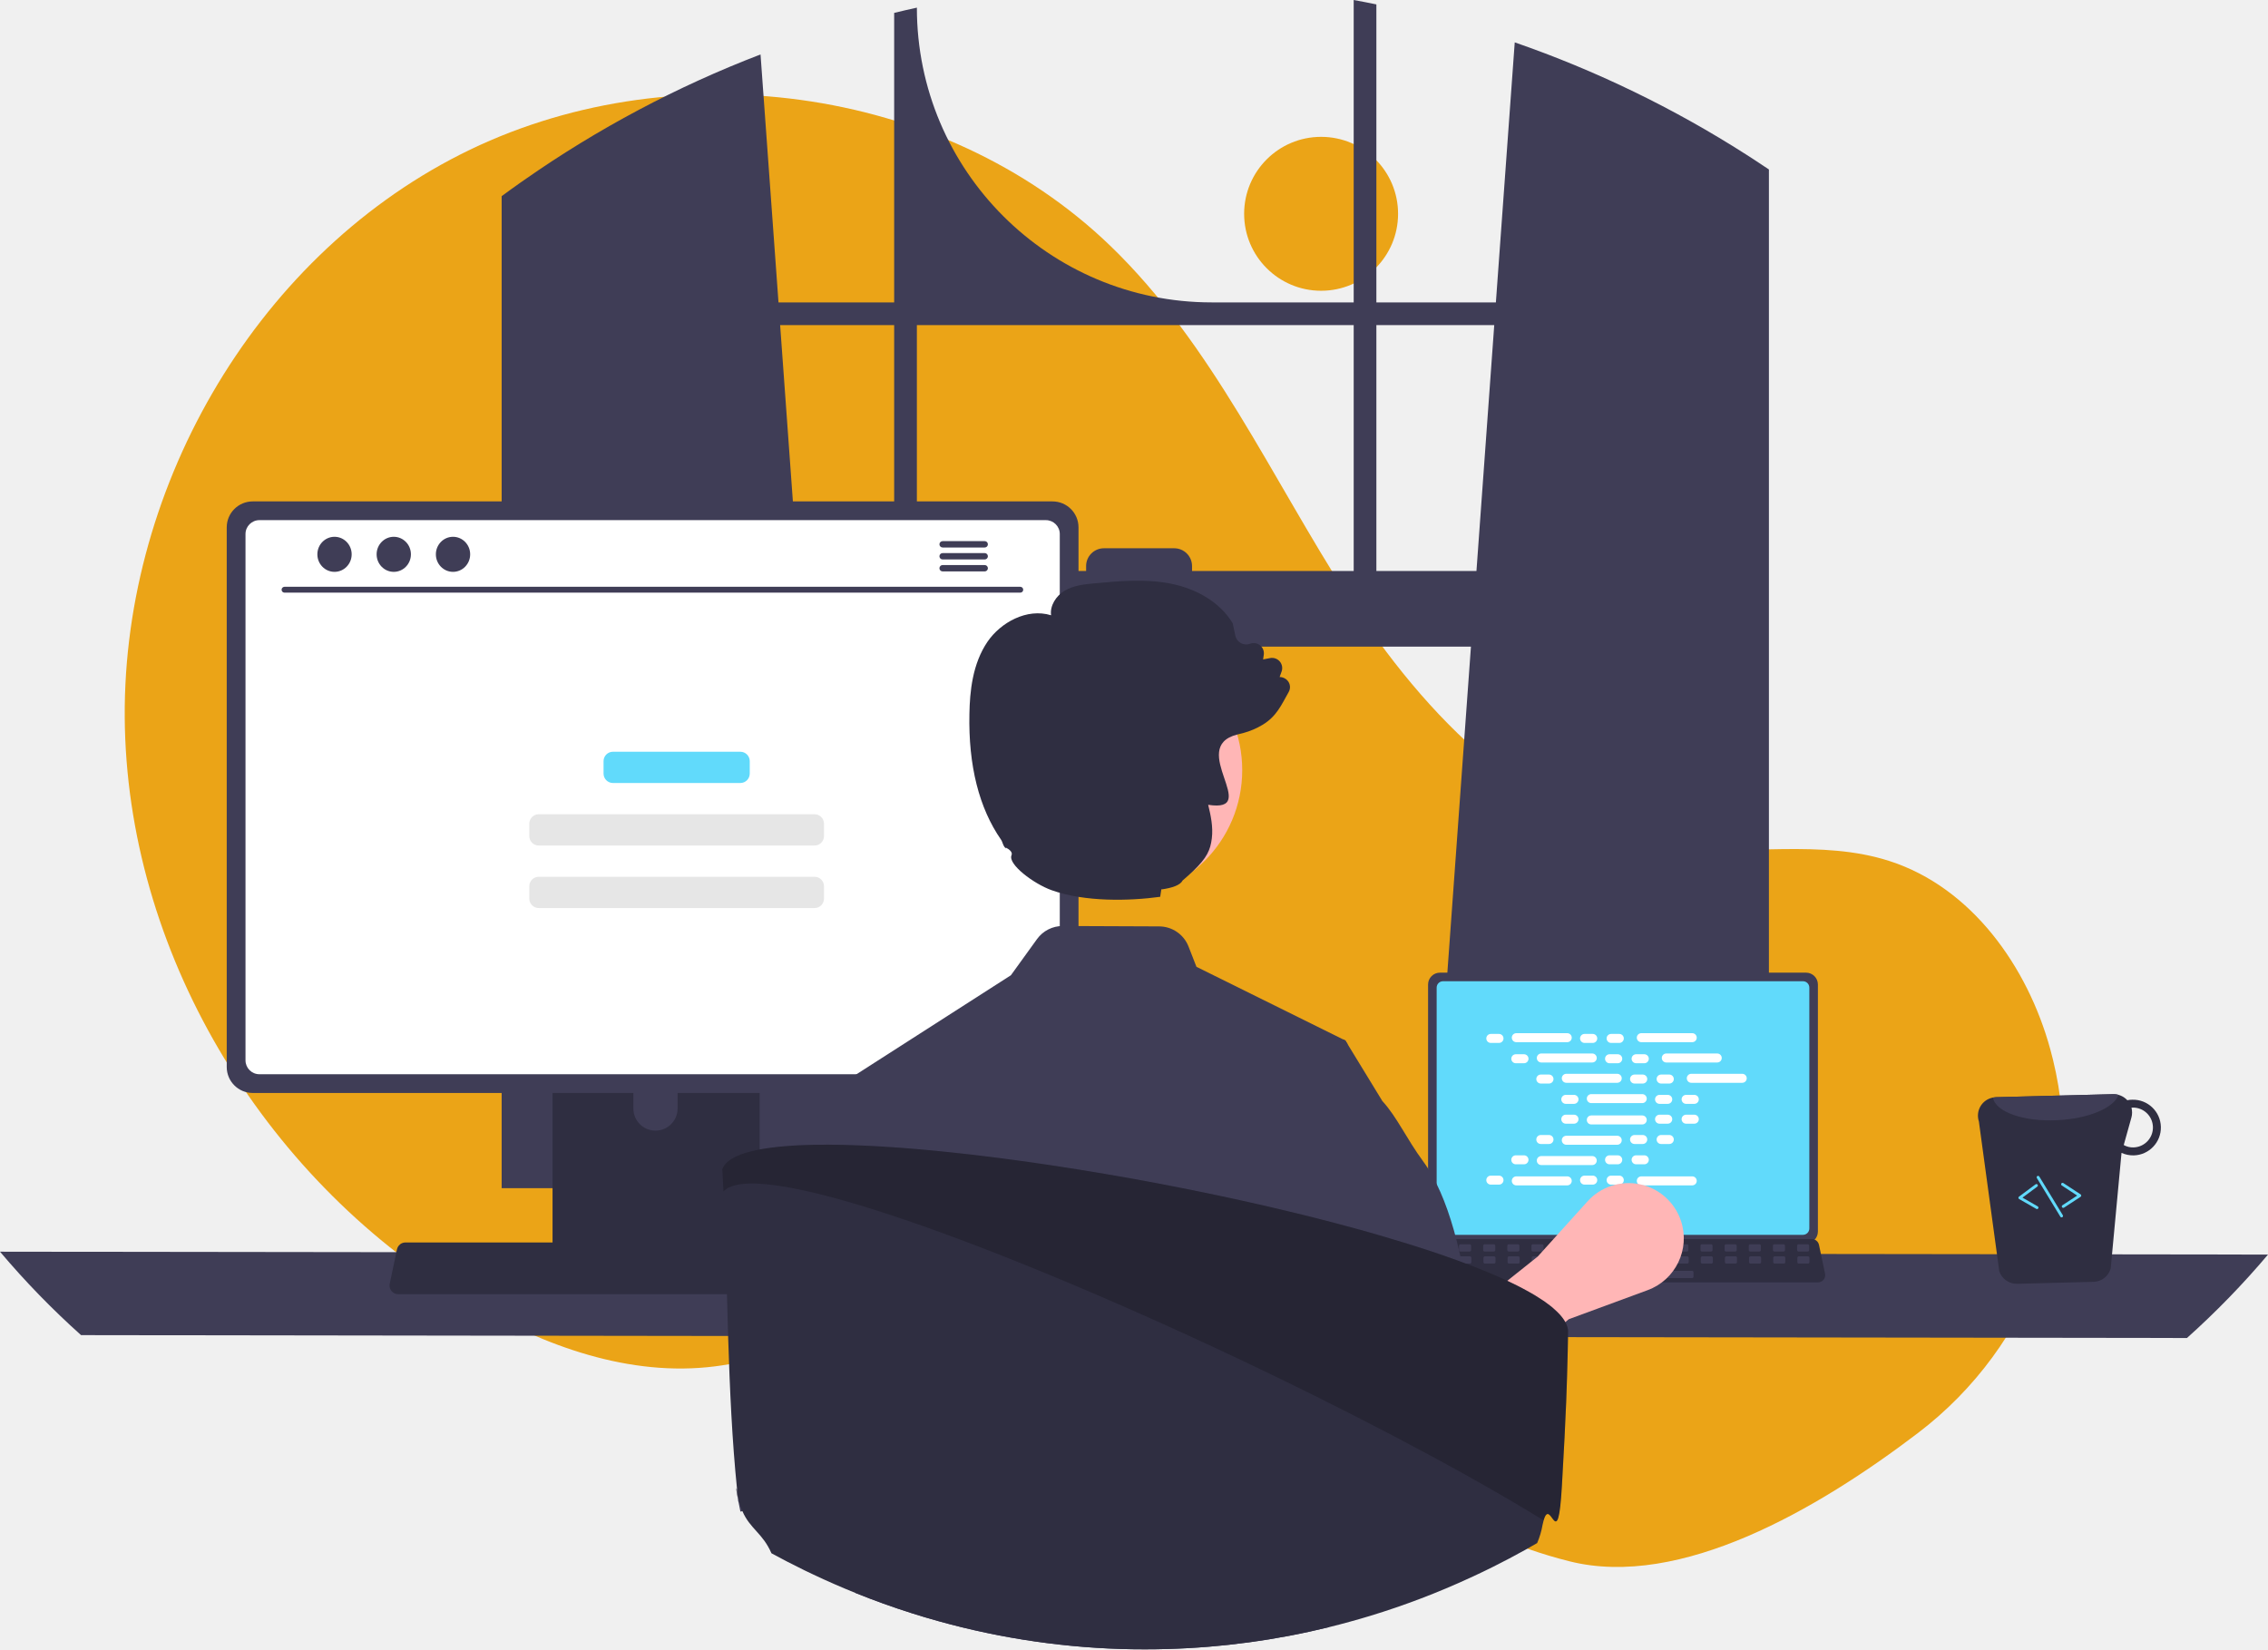
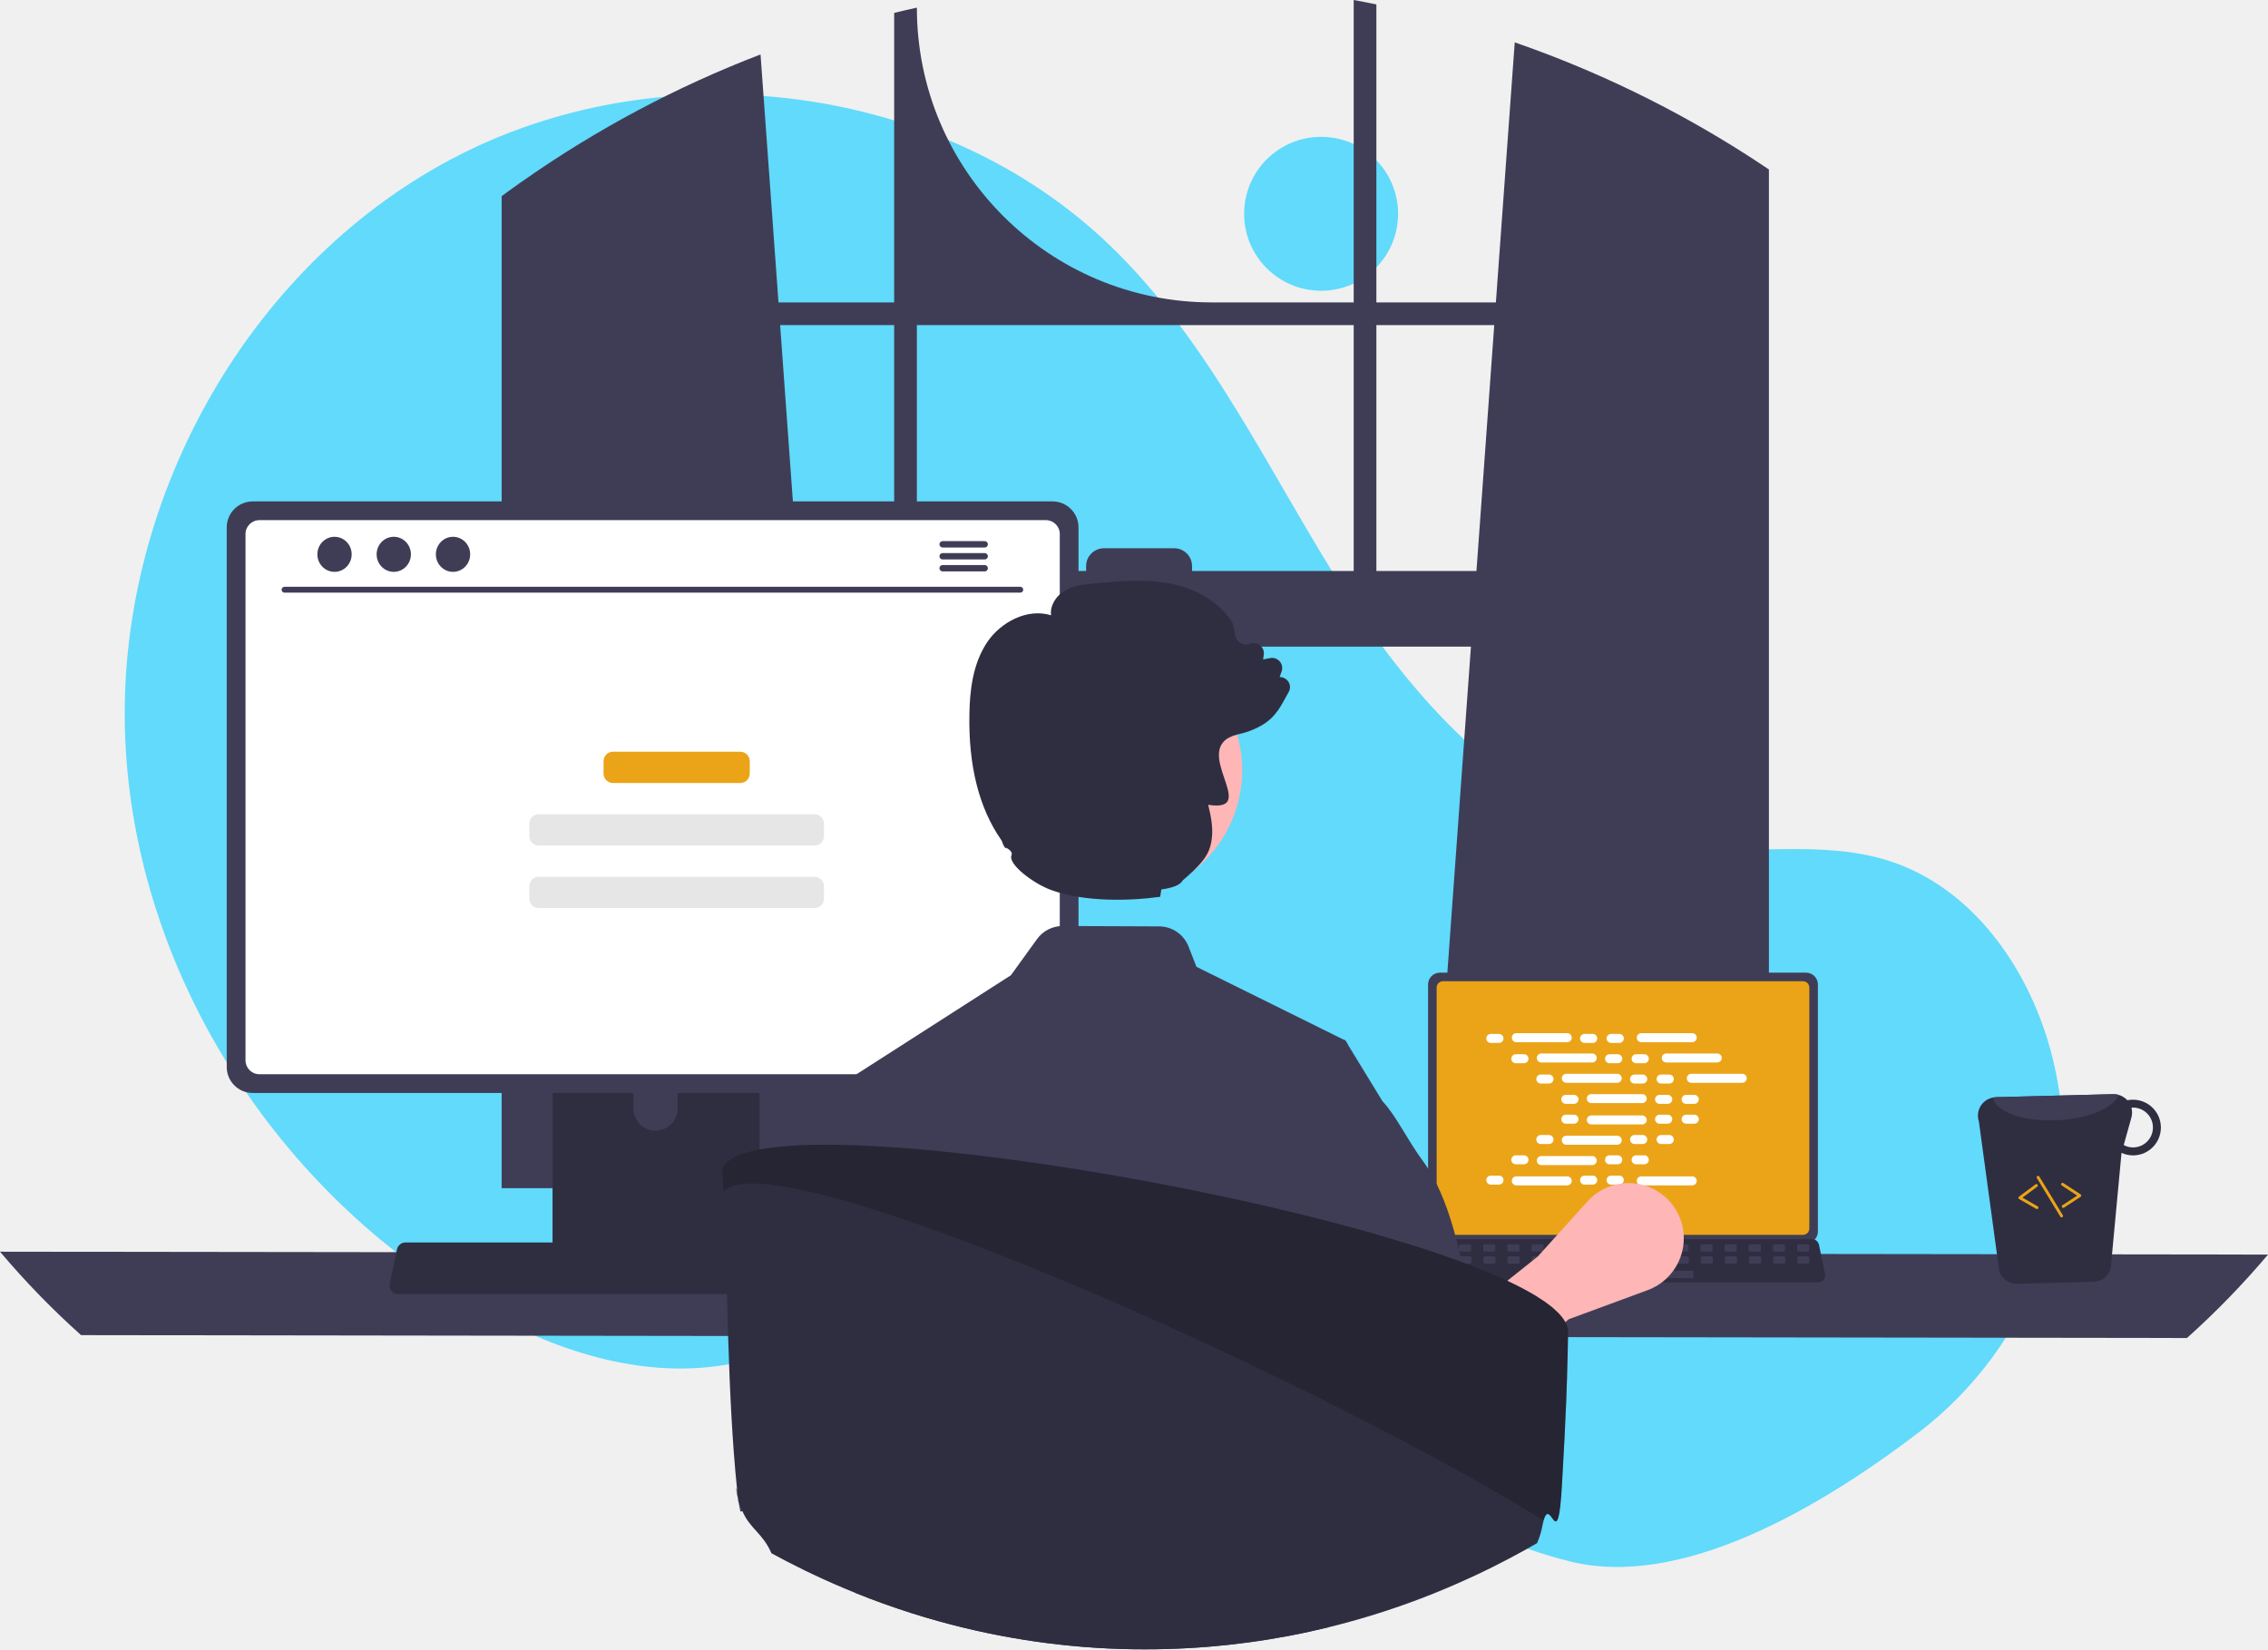
<svg xmlns="http://www.w3.org/2000/svg" data-name="Layer 1" width="786.82" height="572.258" viewBox="0 0 786.82 572.258">
-   <circle cx="458.321" cy="74.182" r="26.701" fill="#eba417" />
-   <path d="M872.038,661.023c39.688-30.229,58.644-81.025,46.776-129.482q-.442-1.806-.934-3.604c-7.867-28.763-27.332-56.101-55.7-65.291-23.82-7.717-49.82-1.783-74.669-4.851-48.781-6.024-86.601-45.494-113.211-86.819-26.611-41.325-47.062-87.583-82.422-121.724-58.285-56.275-153.362-68.391-225.627-31.76C293.987,254.121,247.955,335.391,249.918,416.386c1.963,80.995,50.046,158.432,119.875,199.517,25.652,15.093,55.321,25.785,84.848,22.044,25.62-3.246,48.899-17.013,74.399-21.1,40.091-6.426,79.927,11.701,114.603,32.824,34.676,21.123,68.17,46.16,107.574,55.952C789.478,715.131,836.881,687.801,872.038,661.023Z" transform="translate(-206.59 -163.8711)" fill="#eba417" />
+   <circle cx="458.321" cy="74.182" r="26.701" fill="#61dafb" />
+   <path d="M872.038,661.023c39.688-30.229,58.644-81.025,46.776-129.482q-.442-1.806-.934-3.604c-7.867-28.763-27.332-56.101-55.7-65.291-23.82-7.717-49.82-1.783-74.669-4.851-48.781-6.024-86.601-45.494-113.211-86.819-26.611-41.325-47.062-87.583-82.422-121.724-58.285-56.275-153.362-68.391-225.627-31.76C293.987,254.121,247.955,335.391,249.918,416.386c1.963,80.995,50.046,158.432,119.875,199.517,25.652,15.093,55.321,25.785,84.848,22.044,25.62-3.246,48.899-17.013,74.399-21.1,40.091-6.426,79.927,11.701,114.603,32.824,34.676,21.123,68.17,46.16,107.574,55.952C789.478,715.131,836.881,687.801,872.038,661.023Z" transform="translate(-206.59 -163.8711)" fill="#61dafb" />
  <path d="M815.016,219.191c-.87-.58-1.75-1.13-2.62-1.69a380.24,380.24,0,0,0-80.31-38.93l-6.54,90.22h-41.46v-103.39c-2.61-.54-5.24-1.05-7.87-1.53v104.92H626.946A102.27,102.27,0,0,1,524.676,166.521v-0c-2.64.57-5.26,1.18-7.88,1.83v100.44h-40.13l-6.23-86.03a380.858,380.858,0,0,0-81.94,43.53c-.44.3-.88.61-1.31.91-2.21,1.55-4.39,3.13-6.56,4.73v344.19h118.27l-2.09-28.95-11.5-158.95h231.59l-11.5,158.95-2.09,28.95h116.96v-353.45Q817.656,220.901,815.016,219.191Zm-298.22,142.78h-33.39l-6.17-85.3h39.56Zm159.42,0h-56.08v-1.69a6.18,6.18,0,0,0-6.19-6.18h-24.38a6.178,6.178,0,0,0-6.18,6.18v1.69h-58.71v-85.3h151.54Zm7.87,0v-85.3h40.89l-6.17,85.3Z" transform="translate(-206.59 -163.8711)" fill="#3f3d56" />
  <path d="M206.59,598.162a289.003,289.003,0,0,0,28.12,28.95l730.58,1a289.003,289.003,0,0,0,28.12-28.95Z" transform="translate(-206.59 -163.8711)" fill="#3f3d56" />
  <path d="M702.02,505.462v85.704a4.122,4.122,0,0,0,4.119,4.119H833.143a4.122,4.122,0,0,0,4.119-4.119v-85.704a4.124,4.124,0,0,0-4.119-4.115H706.139A4.124,4.124,0,0,0,702.02,505.462Z" transform="translate(-206.59 -163.8711)" fill="#3f3d56" />
-   <path d="M704.999,506.529V590.109a2.205,2.205,0,0,0,2.201,2.201H832.086a2.205,2.205,0,0,0,2.201-2.201V506.529a2.206,2.206,0,0,0-2.201-2.206H707.201A2.206,2.206,0,0,0,704.999,506.529Z" transform="translate(-206.59 -163.8711)" fill="#61dafb" />
+   <path d="M704.999,506.529V590.109a2.205,2.205,0,0,0,2.201,2.201H832.086a2.205,2.205,0,0,0,2.201-2.201V506.529a2.206,2.206,0,0,0-2.201-2.206H707.201A2.206,2.206,0,0,0,704.999,506.529Z" transform="translate(-206.59 -163.8711)" fill="#eba417" />
  <path d="M699.364,607.881a2.47,2.47,0,0,0,1.943.93H837.299a2.502,2.502,0,0,0,2.446-3.016l-2.111-10.027a2.507,2.507,0,0,0-1.558-1.818,2.425,2.425,0,0,0-.888-.168H703.41a2.424,2.424,0,0,0-.888.168,2.507,2.507,0,0,0-1.558,1.818l-2.111,10.027A2.501,2.501,0,0,0,699.364,607.881Z" transform="translate(-206.59 -163.8711)" fill="#2f2e41" />
  <rect x="830.034" y="595.588" width="4.188" height="2.513" rx="0.488" transform="translate(1457.666 1029.819) rotate(-180)" fill="#3f3d56" />
  <rect x="821.657" y="595.588" width="4.188" height="2.513" rx="0.488" transform="translate(1440.912 1029.819) rotate(-180)" fill="#3f3d56" />
  <rect x="813.28" y="595.588" width="4.188" height="2.513" rx="0.488" transform="translate(1424.158 1029.819) rotate(-180)" fill="#3f3d56" />
  <rect x="804.903" y="595.588" width="4.188" height="2.513" rx="0.488" transform="translate(1407.404 1029.819) rotate(-180)" fill="#3f3d56" />
  <rect x="796.526" y="595.588" width="4.188" height="2.513" rx="0.488" transform="translate(1390.65 1029.819) rotate(-180)" fill="#3f3d56" />
  <rect x="788.149" y="595.588" width="4.188" height="2.513" rx="0.488" transform="translate(1373.896 1029.819) rotate(-180)" fill="#3f3d56" />
  <rect x="779.772" y="595.588" width="4.188" height="2.513" rx="0.488" transform="translate(1357.142 1029.819) rotate(-180)" fill="#3f3d56" />
  <rect x="771.395" y="595.588" width="4.188" height="2.513" rx="0.488" transform="translate(1340.388 1029.819) rotate(-180)" fill="#3f3d56" />
  <rect x="763.018" y="595.588" width="4.188" height="2.513" rx="0.488" transform="translate(1323.634 1029.819) rotate(-180)" fill="#3f3d56" />
  <rect x="754.641" y="595.588" width="4.188" height="2.513" rx="0.488" transform="translate(1306.88 1029.819) rotate(-180)" fill="#3f3d56" />
  <rect x="746.264" y="595.588" width="4.188" height="2.513" rx="0.488" transform="translate(1290.126 1029.819) rotate(-180)" fill="#3f3d56" />
  <rect x="737.887" y="595.588" width="4.188" height="2.513" rx="0.488" transform="translate(1273.372 1029.819) rotate(-180)" fill="#3f3d56" />
  <rect x="729.51" y="595.588" width="4.188" height="2.513" rx="0.488" transform="translate(1256.618 1029.819) rotate(-180)" fill="#3f3d56" />
  <rect x="721.133" y="595.588" width="4.188" height="2.513" rx="0.488" transform="translate(1239.865 1029.819) rotate(-180)" fill="#3f3d56" />
  <rect x="712.756" y="595.588" width="4.188" height="2.513" rx="0.488" transform="translate(1223.111 1029.819) rotate(-180)" fill="#3f3d56" />
  <rect x="704.379" y="595.588" width="4.188" height="2.513" rx="0.488" transform="translate(1206.357 1029.819) rotate(-180)" fill="#3f3d56" />
  <rect x="830.133" y="599.777" width="4.188" height="2.513" rx="0.488" transform="translate(1457.864 1038.196) rotate(-180)" fill="#3f3d56" />
  <rect x="821.756" y="599.777" width="4.188" height="2.513" rx="0.488" transform="translate(1441.11 1038.196) rotate(-180)" fill="#3f3d56" />
  <rect x="813.379" y="599.777" width="4.188" height="2.513" rx="0.488" transform="translate(1424.356 1038.196) rotate(-180)" fill="#3f3d56" />
  <rect x="805.002" y="599.777" width="4.188" height="2.513" rx="0.488" transform="translate(1407.602 1038.196) rotate(-180)" fill="#3f3d56" />
  <rect x="796.625" y="599.777" width="4.188" height="2.513" rx="0.488" transform="translate(1390.848 1038.196) rotate(-180)" fill="#3f3d56" />
  <rect x="788.248" y="599.777" width="4.188" height="2.513" rx="0.488" transform="translate(1374.094 1038.196) rotate(-180)" fill="#3f3d56" />
  <rect x="779.871" y="599.777" width="4.188" height="2.513" rx="0.488" transform="translate(1357.34 1038.196) rotate(-180)" fill="#3f3d56" />
  <rect x="771.494" y="599.777" width="4.188" height="2.513" rx="0.488" transform="translate(1340.586 1038.196) rotate(-180)" fill="#3f3d56" />
  <rect x="763.117" y="599.777" width="4.188" height="2.513" rx="0.488" transform="translate(1323.832 1038.196) rotate(-180)" fill="#3f3d56" />
  <rect x="754.74" y="599.777" width="4.188" height="2.513" rx="0.488" transform="translate(1307.078 1038.196) rotate(-180)" fill="#3f3d56" />
  <rect x="746.363" y="599.777" width="4.188" height="2.513" rx="0.488" transform="translate(1290.324 1038.196) rotate(-180)" fill="#3f3d56" />
  <rect x="737.986" y="599.777" width="4.188" height="2.513" rx="0.488" transform="translate(1273.57 1038.196) rotate(-180)" fill="#3f3d56" />
  <rect x="729.609" y="599.777" width="4.188" height="2.513" rx="0.488" transform="translate(1256.816 1038.196) rotate(-180)" fill="#3f3d56" />
  <rect x="721.232" y="599.777" width="4.188" height="2.513" rx="0.488" transform="translate(1240.062 1038.196) rotate(-180)" fill="#3f3d56" />
  <rect x="712.855" y="599.777" width="4.188" height="2.513" rx="0.488" transform="translate(1223.309 1038.196) rotate(-180)" fill="#3f3d56" />
  <rect x="704.478" y="599.777" width="4.188" height="2.513" rx="0.488" transform="translate(1206.555 1038.196) rotate(-180)" fill="#3f3d56" />
  <rect x="760.604" y="604.803" width="33.508" height="2.513" rx="0.488" transform="translate(1348.126 1048.248) rotate(-180)" fill="#3f3d56" />
  <rect x="515.631" y="358.737" width="5.966" height="3.122" rx="1.561" fill="#fff" />
  <rect x="548.154" y="358.737" width="5.966" height="3.122" rx="1.561" fill="#fff" />
  <rect x="557.369" y="358.737" width="5.966" height="3.122" rx="1.561" fill="#fff" />
  <rect x="524.477" y="358.477" width="20.796" height="3.122" rx="1.561" fill="#fff" />
  <rect x="567.841" y="358.477" width="20.796" height="3.122" rx="1.561" fill="#fff" />
  <rect x="524.304" y="365.784" width="5.966" height="3.122" rx="1.561" fill="#fff" />
  <rect x="556.827" y="365.784" width="5.966" height="3.122" rx="1.561" fill="#fff" />
  <rect x="566.042" y="365.784" width="5.966" height="3.122" rx="1.561" fill="#fff" />
  <rect x="533.15" y="365.523" width="20.796" height="3.122" rx="1.561" fill="#fff" />
  <rect x="576.514" y="365.523" width="20.796" height="3.122" rx="1.561" fill="#fff" />
  <rect x="532.977" y="372.83" width="5.966" height="3.122" rx="1.561" fill="#fff" />
  <rect x="565.5" y="372.83" width="5.966" height="3.122" rx="1.561" fill="#fff" />
  <rect x="574.715" y="372.83" width="5.966" height="3.122" rx="1.561" fill="#fff" />
  <rect x="541.823" y="372.57" width="20.796" height="3.122" rx="1.561" fill="#fff" />
  <rect x="585.187" y="372.57" width="20.796" height="3.122" rx="1.561" fill="#fff" />
  <rect x="541.649" y="379.877" width="5.966" height="3.122" rx="1.561" fill="#fff" />
  <rect x="574.172" y="379.877" width="5.966" height="3.122" rx="1.561" fill="#fff" />
  <rect x="583.387" y="379.877" width="5.966" height="3.122" rx="1.561" fill="#fff" />
  <rect x="550.496" y="379.617" width="20.796" height="3.122" rx="1.561" fill="#fff" />
  <rect x="548.154" y="407.898" width="5.966" height="3.122" rx="1.561" fill="#fff" />
  <rect x="557.369" y="407.898" width="5.966" height="3.122" rx="1.561" fill="#fff" />
  <rect x="567.841" y="408.158" width="20.796" height="3.122" rx="1.561" fill="#fff" />
  <rect x="515.631" y="407.898" width="5.966" height="3.122" rx="1.561" fill="#fff" />
  <rect x="524.477" y="408.158" width="20.796" height="3.122" rx="1.561" fill="#fff" />
  <rect x="524.304" y="400.851" width="5.966" height="3.122" rx="1.561" fill="#fff" />
  <rect x="556.827" y="400.851" width="5.966" height="3.122" rx="1.561" fill="#fff" />
  <rect x="566.042" y="400.851" width="5.966" height="3.122" rx="1.561" fill="#fff" />
  <rect x="533.15" y="401.111" width="20.796" height="3.122" rx="1.561" fill="#fff" />
  <rect x="532.977" y="393.804" width="5.966" height="3.122" rx="1.561" fill="#fff" />
  <rect x="565.5" y="393.804" width="5.966" height="3.122" rx="1.561" fill="#fff" />
  <rect x="574.715" y="393.804" width="5.966" height="3.122" rx="1.561" fill="#fff" />
  <rect x="541.823" y="394.064" width="20.796" height="3.122" rx="1.561" fill="#fff" />
  <rect x="541.649" y="386.758" width="5.966" height="3.122" rx="1.561" fill="#fff" />
  <rect x="574.172" y="386.758" width="5.966" height="3.122" rx="1.561" fill="#fff" />
  <rect x="583.387" y="386.758" width="5.966" height="3.122" rx="1.561" fill="#fff" />
  <rect x="550.496" y="387.018" width="20.796" height="3.122" rx="1.561" fill="#fff" />
  <path d="M711.507,654.353l-13.35-21.102,41.902-33.403,17.295-19.161a19.161,19.161,0,0,1,32.418,6.828h0a19.161,19.161,0,0,1-11.57,23.991l-27.349,10.075Z" transform="translate(-206.59 -163.8711)" fill="#ffb6b6" />
  <path d="M398.28,501.352v102.56h71.85v-102.56a3.448,3.448,0,0,0-2.43-3.3,3.175,3.175,0,0,0-1.03-.16H401.75A3.463,3.463,0,0,0,398.28,501.352Zm28.04,35.24a7.67,7.67,0,0,1,15.34,0v11.9a7.67,7.67,0,0,1-15.34,0Z" transform="translate(-206.59 -163.8711)" fill="#2f2e41" />
  <path d="M398.06,600.632v9.89a1.946,1.946,0,0,0,1.93,1.94h68.43a1.94,1.94,0,0,0,1.93-1.94v-9.89Z" transform="translate(-206.59 -163.8711)" fill="#3f3d56" />
  <path d="M285.25,346.832V534.092a9.007,9.007,0,0,0,9,9h277.5a9.007,9.007,0,0,0,9-9V346.832a9.011,9.011,0,0,0-9-8.99H294.25A9.012,9.012,0,0,0,285.25,346.832Z" transform="translate(-206.59 -163.8711)" fill="#3f3d56" />
  <path d="M291.76,349.162v182.62a4.818,4.818,0,0,0,4.81,4.81H569.44a4.818,4.818,0,0,0,4.81-4.81v-182.62a4.82,4.82,0,0,0-4.81-4.82H296.57A4.821,4.821,0,0,0,291.76,349.162Z" transform="translate(-206.59 -163.8711)" fill="#fff" />
  <path d="M342.4,611.792a2.948,2.948,0,0,0,2.32,1.11h162.34a2.987,2.987,0,0,0,2.92-3.6l-2.52-11.97a2.993,2.993,0,0,0-1.86-2.17,2.895,2.895,0,0,0-1.06-.2H347.23a2.894,2.894,0,0,0-1.06.2,2.992,2.992,0,0,0-1.86,2.17l-2.52,11.97A2.985,2.985,0,0,0,342.4,611.792Z" transform="translate(-206.59 -163.8711)" fill="#2f2e41" />
  <path d="M560.585,369.499H305.261a1.016,1.016,0,0,1,0-2.031H560.585a1.016,1.016,0,0,1,0,2.031Z" transform="translate(-206.59 -163.8711)" fill="#3f3d56" />
  <ellipse cx="116.051" cy="192.33" rx="5.95" ry="6.083" fill="#3f3d56" />
  <ellipse cx="136.607" cy="192.33" rx="5.95" ry="6.083" fill="#3f3d56" />
  <ellipse cx="157.163" cy="192.33" rx="5.95" ry="6.083" fill="#3f3d56" />
  <path d="M548.206,351.622h-14.6a1.105,1.105,0,0,0,0,2.21h14.6a1.105,1.105,0,0,0,0-2.21Z" transform="translate(-206.59 -163.8711)" fill="#3f3d56" />
  <path d="M548.206,355.772h-14.6a1.105,1.105,0,0,0,0,2.21h14.6a1.105,1.105,0,0,0,0-2.21Z" transform="translate(-206.59 -163.8711)" fill="#3f3d56" />
  <path d="M548.206,359.922h-14.6a1.105,1.105,0,0,0,0,2.21h14.6a1.105,1.105,0,0,0,0-2.21Z" transform="translate(-206.59 -163.8711)" fill="#3f3d56" />
  <path d="M900.186,604.972a6.416,6.416,0,0,0,6.183,4.331l26.492-.682a6.329,6.329,0,0,0,5.981-4.657l3.749-40.087a9.794,9.794,0,0,0,4.238.871,9.661,9.661,0,1,0-.485-19.317,8.184,8.184,0,0,0-1.736.181,6.548,6.548,0,0,0-4.874-2.103l-40.751,1.052a5.853,5.853,0,0,0-1.005.125,6.365,6.365,0,0,0-4.873,8.265Zm43.173-43.817,2.668-9.553a6.506,6.506,0,0,0,.02-3.375c.129-0.0.244-.062.373-.062a6.91,6.91,0,0,1,.324,13.817A6.505,6.505,0,0,1,943.359,561.156Z" transform="translate(-206.59 -163.8711)" fill="#2f2e41" />
  <path d="M897.978,544.686c.868,4.964,10.629,8.454,22.366,7.847,10.793-.497,19.617-4.287,21.234-8.778a6.025,6.025,0,0,0-1.844-.246l-40.751,1.052A5.853,5.853,0,0,0,897.978,544.686Z" transform="translate(-206.59 -163.8711)" fill="#3f3d56" />
-   <path d="M922.494,582.944a.497.497,0,0,0,.151-.066l5.753-3.766a.499.499,0,0,0,0-.836l-5.98-3.917a.5.5,0,1,0-.548.836l5.341,3.498-5.114,3.348a.5.5,0,0,0,.396.903Z" transform="translate(-206.59 -163.8711)" fill="#61dafb" />
-   <path d="M913.408,583.363a.5.5,0,0,0,.126-.918l-5.303-3.04,5.126-3.807a.5.5,0,1,0-.596-.802l-5.739,4.263a.5.5,0,0,0,.049.835l5.965,3.42A.5.5,0,0,0,913.408,583.363Z" transform="translate(-206.59 -163.8711)" fill="#61dafb" />
-   <path d="M921.922,586.244a.482.482,0,0,0,.137-.058.5.5,0,0,0,.168-.687l-8.155-13.408a.5.5,0,0,0-.854.521l8.155,13.408A.5.5,0,0,0,921.922,586.244Z" transform="translate(-206.59 -163.8711)" fill="#61dafb" />
-   <rect x="209.385" y="260.827" width="50.719" height="10.846" rx="3.264" fill="#61dafb" />
+   <path d="M922.494,582.944a.497.497,0,0,0,.151-.066l5.753-3.766a.499.499,0,0,0,0-.836l-5.98-3.917a.5.5,0,1,0-.548.836l5.341,3.498-5.114,3.348a.5.5,0,0,0,.396.903Z" transform="translate(-206.59 -163.8711)" fill="#eba417" />
+   <path d="M913.408,583.363a.5.5,0,0,0,.126-.918l-5.303-3.04,5.126-3.807a.5.5,0,1,0-.596-.802l-5.739,4.263a.5.5,0,0,0,.049.835l5.965,3.42A.5.5,0,0,0,913.408,583.363Z" transform="translate(-206.59 -163.8711)" fill="#eba417" />
+   <path d="M921.922,586.244a.482.482,0,0,0,.137-.058.5.5,0,0,0,.168-.687l-8.155-13.408a.5.5,0,0,0-.854.521l8.155,13.408A.5.5,0,0,0,921.922,586.244Z" transform="translate(-206.59 -163.8711)" fill="#eba417" />
+   <rect x="209.385" y="260.827" width="50.719" height="10.846" rx="3.264" fill="#eba417" />
  <rect x="183.626" y="282.519" width="102.236" height="10.846" rx="3.264" fill="#e6e6e6" />
  <rect x="183.626" y="304.21" width="102.236" height="10.846" rx="3.264" fill="#e6e6e6" />
  <path d="M497.301,540.717l.217.684.011.023,6.525,19.838,7.506,22.861,14.123,42.961.137,6.673v.023l1.049,53.684-2.909,7.278,3.274,11.932s-1.506-18.037-9.582-7.679c-4.574,5.886-9.925,11.91-14.317,17.556q9.6,3.884,19.507,7.027c1.426.456,2.863.89,4.301,1.323q.462.137.924.274a266.863,266.863,0,0,0,67.351,10.826c1.186.034,2.35.057,3.479.08.399.011.787.023,1.175.023,1.278.011,2.544.023,3.822.023q3.867,0,7.7-.114a266.853,266.853,0,0,0,56.091-7.586c-.125-7.586-.468-16.45-.958-25.918-.228-4.643-5.35-9.674-5.658-14.533-.217-3.65,4.381-7.084,4.141-10.792-1.551-22.827-3.491-14.064-4.928-30.229q-.222-2.379-.411-4.552c-.924-10.381-1.563-16.872-1.563-16.872l6.137-38.683,9.639-60.734-.742-1.221-.833-.411-50.844-25.165-2.761-7.073a10.979,10.979,0,0,0-10.141-6.947l-33.493-.137a10.931,10.931,0,0,0-8.909,4.529l-9.069,12.56Z" transform="translate(-206.59 -163.8711)" fill="#3f3d56" />
  <path d="M533.407,617.525,525.82,633.758l-5.179,11.088-8.909,46.646-4.46,4.734L503.45,679.467l-39.998,8.881c-1.312-7.29-.351.247-1.161-7.75.228-.228.468-.456.707-.685.639-.593,1.175-1.152,1.164-1.688-.456-27.584.913-74.526,12.343-102.966a60.053,60.053,0,0,1,7.027-13.107c.228-.308.445-.616.662-.924,5.27-7.381,8.601-14.647,13.324-19.815v-.011a.53.53,0,0,0,.08-.08.157.157,0,0,0,.046-.034l32.443-17.203,1.392,39.105.992,28.109Z" transform="translate(-206.59 -163.8711)" fill="#3f3d56" />
  <path d="M650.391,622.135l9.476,20.275,3.307,7.061,8.907,46.642,4.446,4.723,3.83-16.755,1.8-.369,32.459-6.722,9.461,30.046a17.984,17.984,0,0,0-3.261-22.506c-.646-.585-1.184-1.154-1.169-1.692.538-32.443-1.446-91.684-19.367-116.066-5.692-7.738-9.107-15.445-14.076-20.829-.015-.015-.015-.031-.031-.031L674.081,526.114l-.738-1.215-.831-.415Z" transform="translate(-206.59 -163.8711)" fill="#3f3d56" />
  <circle id="a657ec4b-47ce-4d2a-9c58-81a811696ca9" data-name="Ellipse 5" cx="386.397" cy="267.201" r="44.558" fill="#ffb6b6" />
  <path d="M653.212,399.948a3.759,3.759,0,0,0-2.69-1.19l.67-1.86a3.528,3.528,0,0,0-3.96-4.7l-2.44.47.23-1.63a3.534,3.534,0,0,0-4.73-3.82,3.766,3.766,0,0,1-3.24-.23,3.846,3.846,0,0,1-1.92-2.61l-.85-4.1-.09-.22c-4.14-6.9-12.1-11.92-21.84-13.76-8.67-1.65-17.56-.81-26.13-.02-3.4.32-7.24.68-10.44,2.64-2.72,1.68-5.02,5.04-4.55,8.43-8.45-2.59-17.51,2.58-22,9.1-5.32,7.76-6.19,17.48-6.33,25.08-.38,17.98,3.33,32.69,11,43.73.56.8.7,2.47,1.81,3.03l-.23-.37c1.24.62,2.5,1.62,2.03,2.69-1.35,3.08,7.62,9.89,13.94,12.14,11.53,4.11,26.86,3.76,37.64,2.28l.38-2.55c3.89-.53,6.63-1.54,7.4-3.12,1.36-1.16,2.52-2.2,3.53-3.16l.01-.01c.02-.02.06-.05.08-.07,4.87-4.67,6-7.33,6.51-11.38.49-3.97-.38-8-1.27-11.63,18.74,2.9-7.38-19.96,10.08-24.38a5.434,5.434,0,0,1,.61-.15c.51-.12,1.02-.24,1.51-.38a26.448,26.448,0,0,0,6.72-2.87c4.88-2.97,6.49-6.91,9.01-11.35A3.427,3.427,0,0,0,653.212,399.948Z" transform="translate(-206.59 -163.8711)" fill="#2f2e41" />
  <path d="M750.582,625.308c-.01,1.75-.03,4.2-.11,7.23q-.015.63-.03,1.29c-.13,5.57-.26,10.24-.47,15.43-.01.36-.02.71-.04,1.07-.28,7.24-.72,15.67-1.48,29.02-1.41,24.66-3.87,3.39-6.34,12.04-.12.43-.25.94-.37,1.54a27.916,27.916,0,0,1-1.88,6.33c-1.31.78-2.66,1.53-3.99,2.28-3.79,2.11-7.64,4.14-11.52,6.07-2.18,1.08-4.37,2.14-6.57,3.16-.35.16-.69.32-1.03.47a270.887,270.887,0,0,1-34.75,13.26c-2.32.7-4.63,1.38-6.97,2.01-2.44.68-4.88,1.32-7.35,1.92a266.893,266.893,0,0,1-56.09,7.59c-2.55.08-5.12.11-7.7.11-1.28,0-2.54-.01-3.82-.02-.39,0-.78-.01-1.17-.02-1.13-.03-2.3-.05-3.48-.08a266.663,266.663,0,0,1-67.35-10.83l-.93-.27c-1.44-.44-2.87-.87-4.3-1.33q-9.9-3.135-19.51-7.02-7.335-2.955-14.5-6.34a.339.339,0,0,1-.12-.06c-1-.46-2.01-.94-3.01-1.43-.13-.07-.27-.14-.41-.21q-5.595-2.73-11.07-5.72c-3.07-7.05-7.39-8.4-10.07-14.6a25.874,25.874,0,0,1-1.68-5.74c0-.02-.01-.04-.01-.07.28,3.72-1.19-6.6-.01-.04-.01-.12-.02-.25-.03-.4-.03-.36-.07-.8-.13-1.35-3.43-33.49-3.21-71.79-4.7-103.35q-.15-3.06-.31-5.86c-.03-.62-.07-1.23-.11-1.83.07-.18.15-.37.24-.55a1.002,1.002,0,0,1,.07-.15,1.623,1.623,0,0,1,.1-.18c.02-.03.05-.07.07-.1a.917.917,0,0,1,.05-.1c.09-.14.19-.29.3-.43.05-.06.09-.11.14-.16a.808.808,0,0,1,.12-.14.637.637,0,0,1,.11-.13c.04-.04.08-.09.13-.14a.302.302,0,0,1,.08-.08,2.033,2.033,0,0,1,.26-.25,9.624,9.624,0,0,1,1.14-.9c.14-.09.29-.18.43-.28a19.135,19.135,0,0,1,3.17-1.52c.38-.14.76-.27,1.17-.41.15-.04.29-.09.44-.14.22-.07.44-.14.67-.19,1.14-.34,2.37-.63,3.7-.9.16-.03.33-.06.5-.1.24-.05.49-.09.74-.13.34-.06.69-.12,1.04-.18,2.97-.47,6.34-.82,10.06-1.05q.525-.03,1.05-.06c.41-.02.82-.04,1.24-.06.35-.02.71-.03,1.07-.04.35-.02.71-.03,1.08-.04,1.01-.03,2.05-.06,3.11-.08,3.02-.06,6.2-.04,9.54.03,1.55.04,3.13.08,4.75.15.11,0,.21.01.31.01,1.41.05,2.83.11,4.29.19,1.02.05,2.05.1,3.08.16.97.06,1.95.12,2.94.19.77.04,1.54.1,2.32.15.66.05,1.32.1,1.98.14l.9.06c.49.04.98.07,1.48.12,1.1.09,2.2.18,3.32.27,1.11.1,2.24.2,3.37.3s2.27.21,3.41.32c.12.01.23.02.34.03,1.04.11,2.08.21,3.13.32.24.02.49.04.73.07,1.001.101,2.022.218,3.032.326.31.033.618.066.929.1.791.086,1.572.161,2.368.254,1.05.12,2.12.23,3.16.37.81.09,1.62.18,2.43.28,1.27.15,2.56.31,3.85.48.49.06.98.12,1.47.19,3.68.46,7.4.97,11.18,1.5,5.73.81,11.55,1.69,17.41,2.64q8.805,1.425,17.71,3.01c1.5.27,3,.54,4.51.82q1.02.195,2.04.39c1.16.21,2.32.43,3.48.65,1.16.22,2.32.44,3.48.67,1.38.27,2.77.54,4.15.81,9.09,1.8,18.13,3.72,26.95,5.73,1.45.33,2.9.67,4.34,1q4.32,1.005,8.56,2.04c.78.18,1.55.37,2.32.56,1.92.48,3.84.96,5.73,1.45l.33.09c1.39.34,2.75.69,4.11,1.05q4.815,1.26,9.47,2.55,3.09.855,6.11,1.73c3.01.87,5.96,1.75,8.83,2.64.71.22,1.42.44,2.12.65,2.1.65,4.17,1.31,6.18,1.97,1.6.52,3.16,1.05,4.7,1.58q2.31.795,4.53,1.59c.95.34,1.89.7,2.83,1.04,1.35.5,2.68,1,3.98,1.5.4.15.79.31,1.18.46.25.11.49.2.73.3.47.19.95.37,1.41.56.47.18.93.37,1.39.57.45.18.91.37,1.35.56.45.18.89.37,1.33.57.37.15.73.31,1.08.47.71.31,1.42.62,2.11.94.34.16.68.31,1.02.47l.78.36c.11.06.22.11.33.16.25.12.51.25.76.37.58.27,1.15.56,1.71.83.75.38,1.48.76,2.18,1.13.71.38,1.4.76,2.06,1.13.11.06.21.12.32.18.15.08.3.17.45.25.51.29,1,.59,1.49.88.96.59,1.87,1.17,2.72,1.75.19.13.37.26.56.38.63.45,1.23.89,1.79,1.34,0,.01,0,.01.01.01.19.14.37.29.55.43.15.14.31.26.46.4.52.45,1,.88,1.44,1.32a5.667,5.667,0,0,1,.42.43,1.208,1.208,0,0,1,.16.16c.2.2.38.4.55.6a.553.553,0,0,1,.07.09c.24.28.46.56.67.84.1.14.21.28.3.42.12.17.24.35.34.52.09.14.17.29.25.43a7.257,7.257,0,0,1,.54,1.13,5.241,5.241,0,0,1,.27.82A5.844,5.844,0,0,1,750.582,625.308Z" transform="translate(-206.59 -163.8711)" fill="#2f2e41" />
  <path d="M750.582,625.308c-.01,1.75-.03,4.2-.11,7.23-.01.42-.03.85-.04,1.29-.1,4.25-.25,9.5-.46,15.43-.01.36-.02.71-.04,1.07-.28,7.24-.72,15.67-1.48,29.02-1.41,24.66-3.87,3.39-6.34,12.04-6.86-4.22-14.38-8.64-22.42-13.18q-2.175-1.23-4.39-2.47c-16.08-8.97-34.04-18.37-52.79-27.68-.74-.37-1.49-.74-2.23-1.1-42.95-21.23-89.83-41.88-127.81-55.66-7.33-2.66-14.33-5.06-20.91-7.17-13.86-4.43-25.84-7.53-35.06-8.87-9.6-1.4-16.23-.9-18.91,1.99q-.15-3.06-.31-5.86-.06-.93-.12-1.83c.062-.165.142-.322.22-.48.011-.023.019-.047.03-.07a1.002,1.002,0,0,1,.07-.15,1.623,1.623,0,0,1,.1-.18,1.06,1.06,0,0,1,.12-.2c.09-.14.19-.29.3-.43a3.483,3.483,0,0,1,.26-.3.637.637,0,0,1,.11-.13c.04-.04.08-.09.13-.14a.302.302,0,0,1,.08-.08,2.033,2.033,0,0,1,.26-.25,9.624,9.624,0,0,1,1.14-.9c.14-.09.29-.18.43-.28a19.135,19.135,0,0,1,3.17-1.52c.38-.14.76-.27,1.17-.41.15-.04.29-.09.44-.14.22-.07.44-.14.67-.19,1.14-.34,2.37-.63,3.7-.9.4-.08.82-.16,1.24-.23.34-.06.69-.12,1.04-.18,2.97-.47,6.34-.82,10.06-1.05q.525-.03,1.05-.06c.41-.02.82-.04,1.24-.06.35-.02.71-.03,1.07-.04.35-.02.71-.03,1.08-.04,1.01-.03,2.05-.06,3.11-.08,3.02-.05,6.2-.03,9.54.04,1.55.03,3.13.08,4.75.15.1,0,.21.01.31.01,1.41.04,2.84.11,4.29.18,1.02.05,2.05.1,3.08.16.97.06,1.95.12,2.94.19.77.04,1.54.1,2.32.15.66.05,1.32.1,1.98.14.79.06,1.58.12,2.38.18,1.1.09,2.2.18,3.32.27,1.11.1,2.24.2,3.37.3s2.27.21,3.41.32c.12.01.23.02.34.03,1.04.11,2.08.21,3.13.32q8.73.885,17.97,2.07,5.52.705,11.18,1.51c5.73.81,11.55,1.69,17.41,2.63q8.805,1.425,17.71,3.01c1.5.27,3,.54,4.51.82q2.76.51,5.52,1.04c1.16.22,2.32.44,3.48.67,1.38.27,2.77.54,4.15.81,9.09,1.8,18.13,3.72,26.95,5.73,1.45.33,2.9.67,4.34,1q4.32,1.005,8.56,2.04c.78.19,1.55.38,2.32.57q2.895.72,5.73,1.44v.01c.11.02.22.05.33.08,1.38.35,2.75.7,4.11,1.06q4.815,1.26,9.47,2.54c2.06.58,4.1,1.15,6.11,1.73,3.01.88,5.96,1.76,8.83,2.64.71.22,1.42.44,2.12.65q3.15.99,6.18,1.97c1.6.52,3.16,1.05,4.7,1.58q2.31.795,4.53,1.59c.96.34,1.9.69,2.83,1.03,1.36.5,2.68,1,3.98,1.51.4.15.79.31,1.18.46.73.28,1.44.57,2.14.86.47.18.93.37,1.39.57.45.18.91.37,1.35.56.45.18.89.37,1.33.57.37.15.73.31,1.08.47.71.31,1.42.62,2.11.94.34.16.68.31,1.02.47l.78.36c.11.06.22.11.33.16.85.4,1.67.8,2.47,1.2.75.38,1.48.76,2.18,1.13.83.44,1.62.87,2.38,1.31.15.08.3.17.45.25.51.29,1,.59,1.49.88.96.59,1.87,1.17,2.72,1.75.84.58,1.62,1.15,2.35,1.72,0,.01,0,.01.01.01.35.28.69.56,1.01.83.52.45,1,.88,1.44,1.32a5.667,5.667,0,0,1,.42.43,1.208,1.208,0,0,1,.16.16c.21.23.42.46.62.69.24.28.46.56.67.84.1.14.21.28.3.42.12.17.24.35.34.52.09.14.17.29.25.43a7.257,7.257,0,0,1,.54,1.13,6.053,6.053,0,0,1,.27.82A5.844,5.844,0,0,1,750.582,625.308Z" transform="translate(-206.59 -163.8711)" opacity="0.2" />
</svg>
